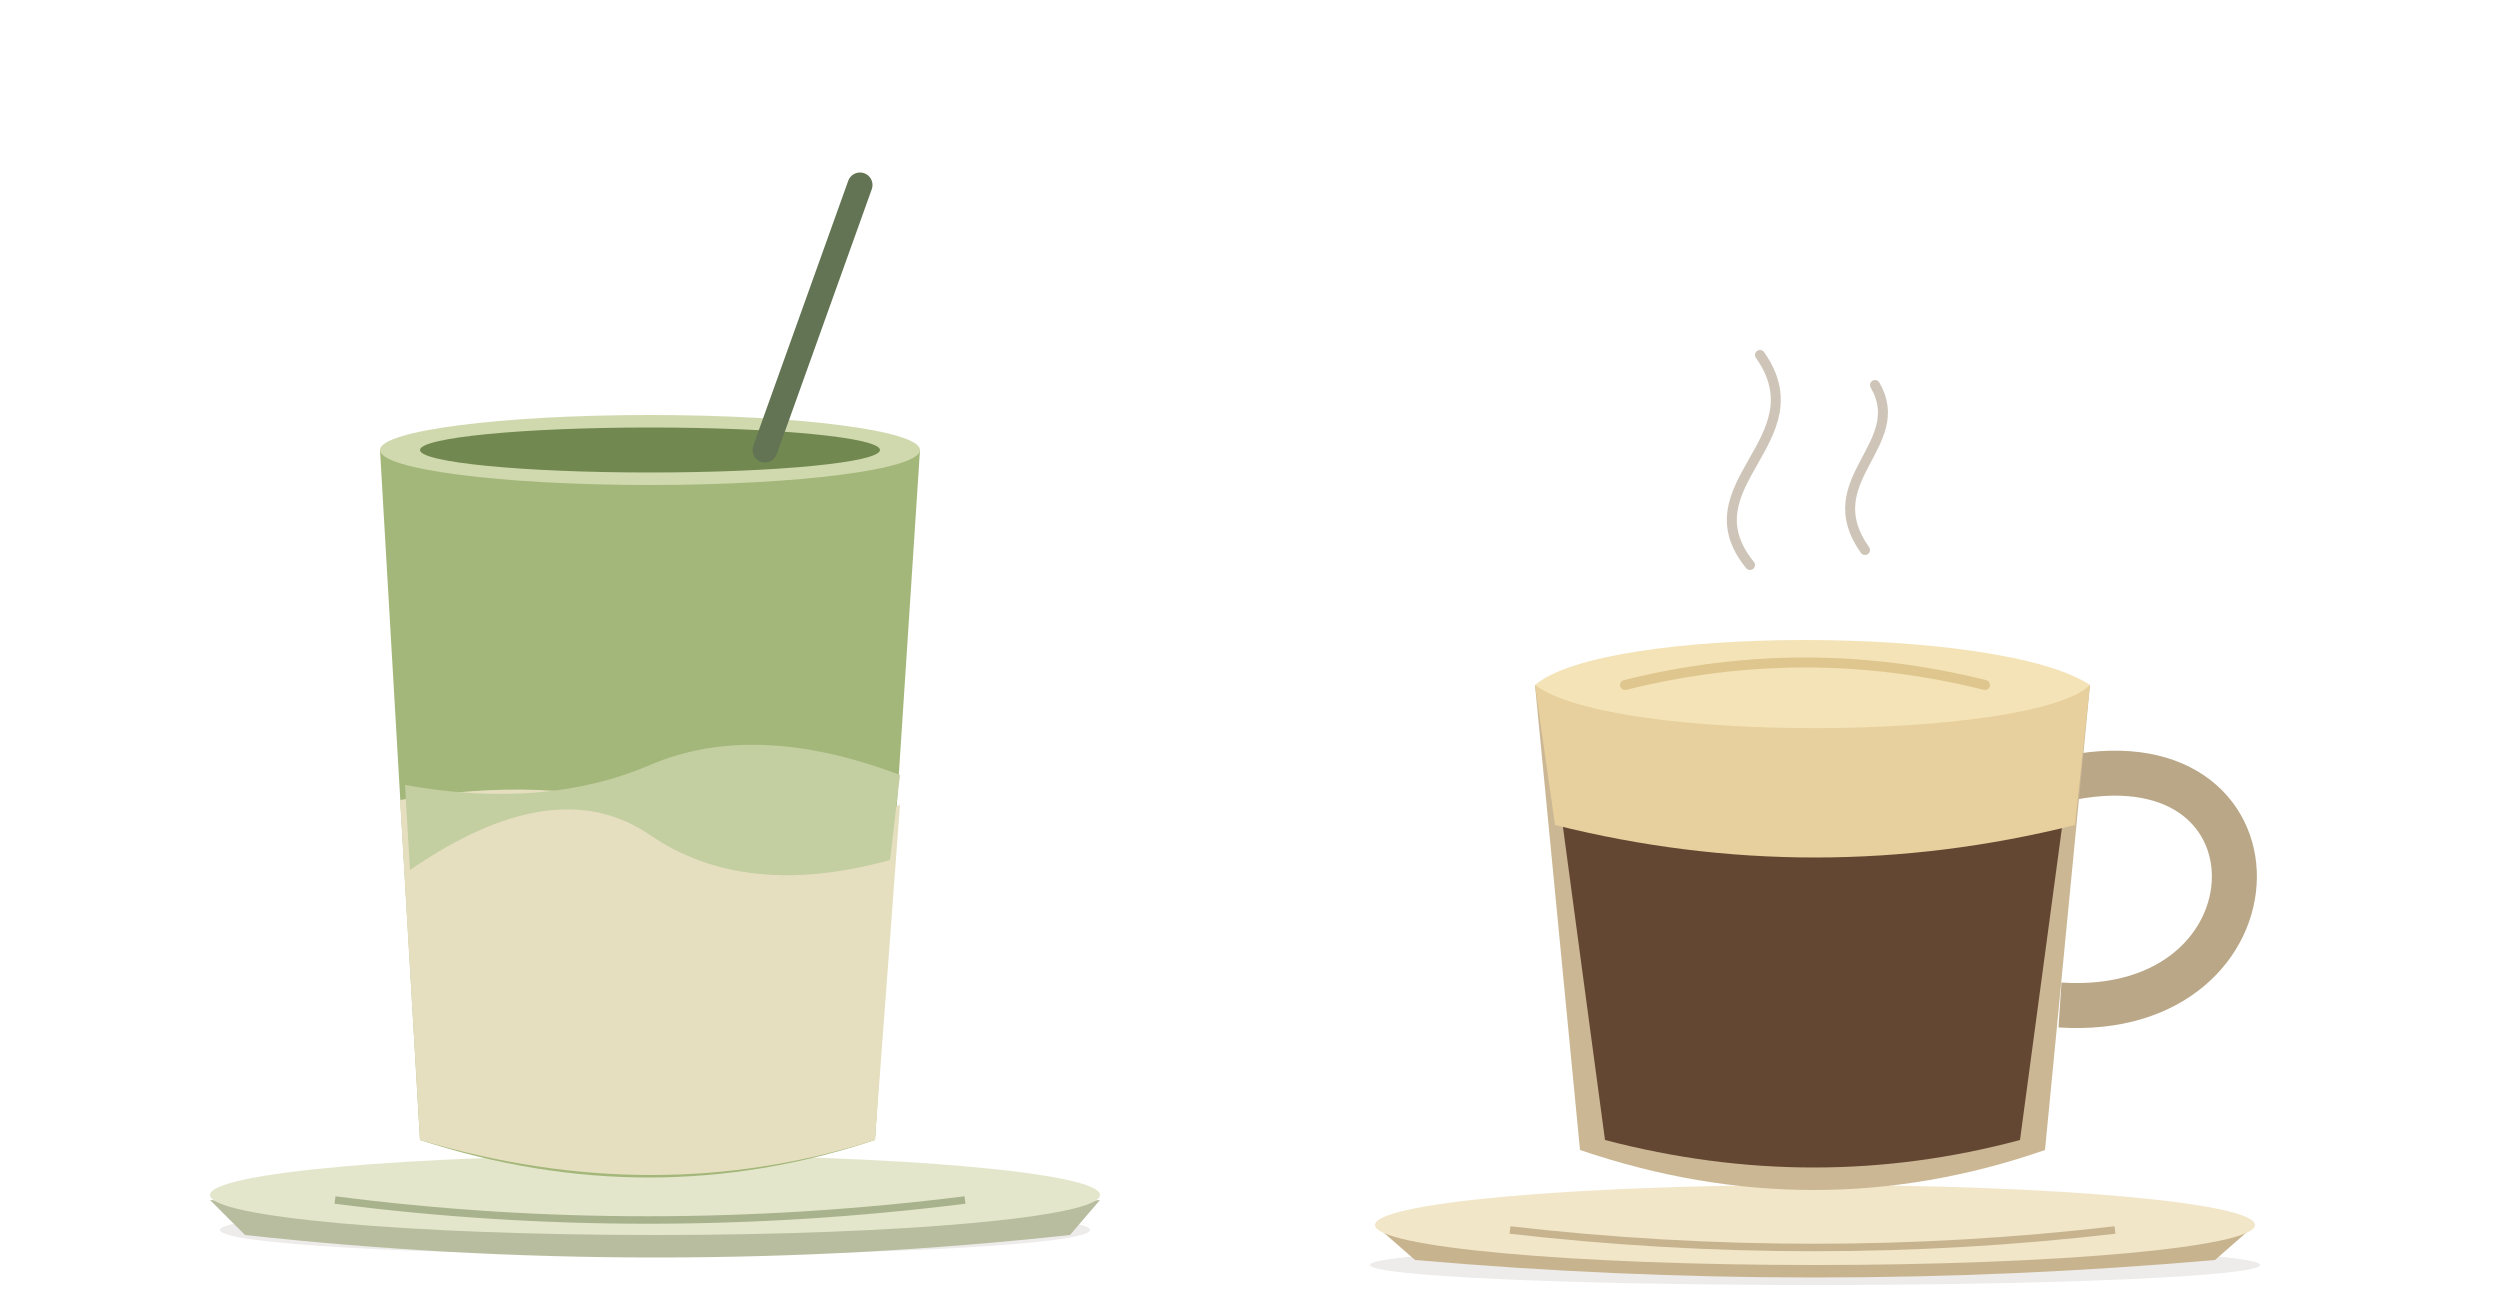
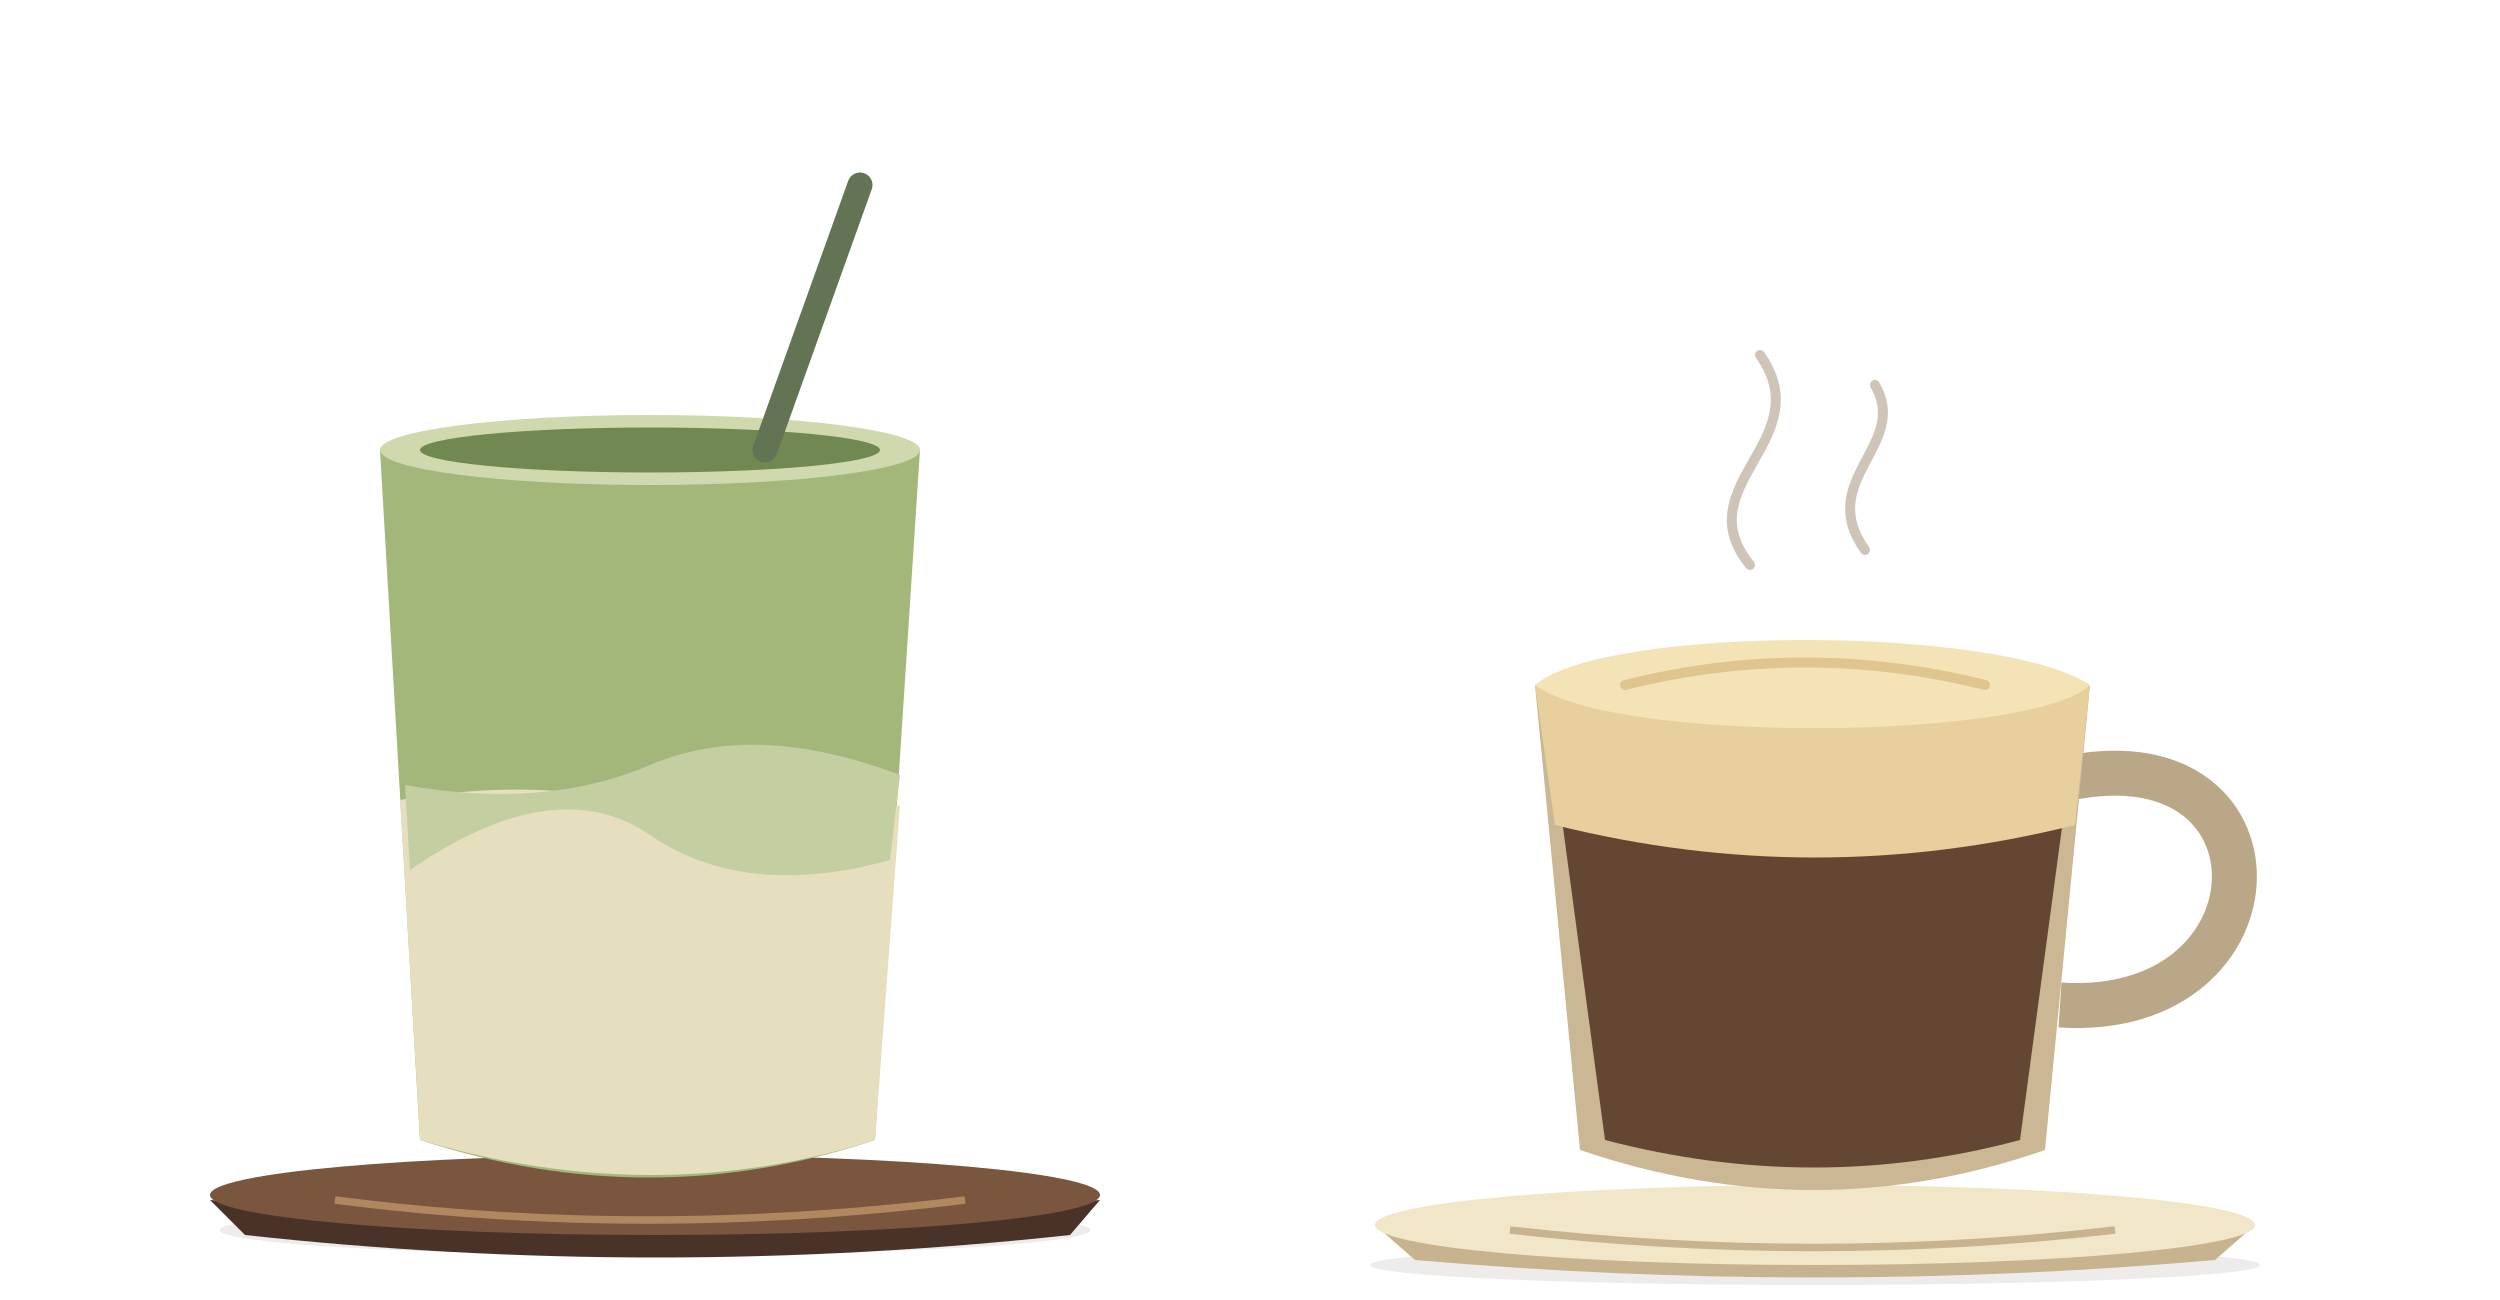
<svg xmlns="http://www.w3.org/2000/svg" width="500" height="260" viewBox="0 0 500 260">
  <g fill="none" stroke="#9d8c72" stroke-width="2" stroke-linecap="round" opacity=".5">
    <path d="M350 113C337 97 364 88 352 71M373 110C363 96 382 89 375 77" />
  </g>
  <ellipse cx="131" cy="246" rx="87" ry="5" fill="#513b2c" opacity=".1" />
-   <path d="M42 240Q130 248 220 240L214 247Q131 256 49 247Z" fill="#b8bd9f" />
-   <ellipse cx="131" cy="239" rx="89" ry="8" fill="#e4e6cb" />
-   <path d="M67 240Q129 248 193 240" fill="none" stroke="#a8b38e" stroke-width="1.5" />
+   <path d="M42 240Q130 248 220 240L214 247Q131 256 49 247Z" fill="#493328" />
+   <ellipse cx="131" cy="239" rx="89" ry="8" fill="#79563d" />
+   <path d="M67 240Q129 248 193 240" fill="none" stroke="#b18760" stroke-width="1.5" />
  <path d="M76 90L84 228Q130 243 175 228L184 90Z" fill="#a4b77a" />
  <path d="M80 160Q109 155 133 162T180 161L175 228Q131 242 84 228Z" fill="#e5dfbf" />
  <path d="M81 157Q109 162 130 153T180 155L178 172Q149 180 130 167T82 174Z" fill="#c3cea1" />
  <ellipse cx="130" cy="90" rx="54" ry="7" fill="#d0d9ae" />
  <ellipse cx="130" cy="90" rx="46" ry="4.5" fill="#718950" />
  <path d="M153 90L172 37" fill="none" stroke="#637454" stroke-width="5" stroke-linecap="round" />
  <ellipse cx="363" cy="253" rx="89" ry="4" fill="#513b2c" opacity=".1" />
  <path d="M275 245Q363 252 451 245L443 252Q363 259 283 252Z" fill="#c7b48f" />
  <ellipse cx="363" cy="245" rx="88" ry="8" fill="#f2e6c9" />
  <path d="M302 246Q363 253 423 246" fill="none" stroke="#c7b48f" stroke-width="1.5" />
  <path d="M412 156C459 145 458 204 412 201" fill="none" stroke="#baa787" stroke-width="9" />
  <path d="M307 137L316 230Q363 246 409 230L418 137Z" fill="#cbb794" />
  <path d="M312 161L321 228Q363 239 404 228L413 161Z" fill="#634733" />
  <path d="M307 137L311 165Q363 178 415 165L418 137Z" fill="#e7d09d" />
  <path d="M307 137C321 125 400 125 418 137C407 148 323 149 307 137Z" fill="#f4e3b6" />
  <path d="M325 137Q361 128 397 137" fill="none" stroke="#dfc68f" stroke-width="2" stroke-linecap="round" />
</svg>
